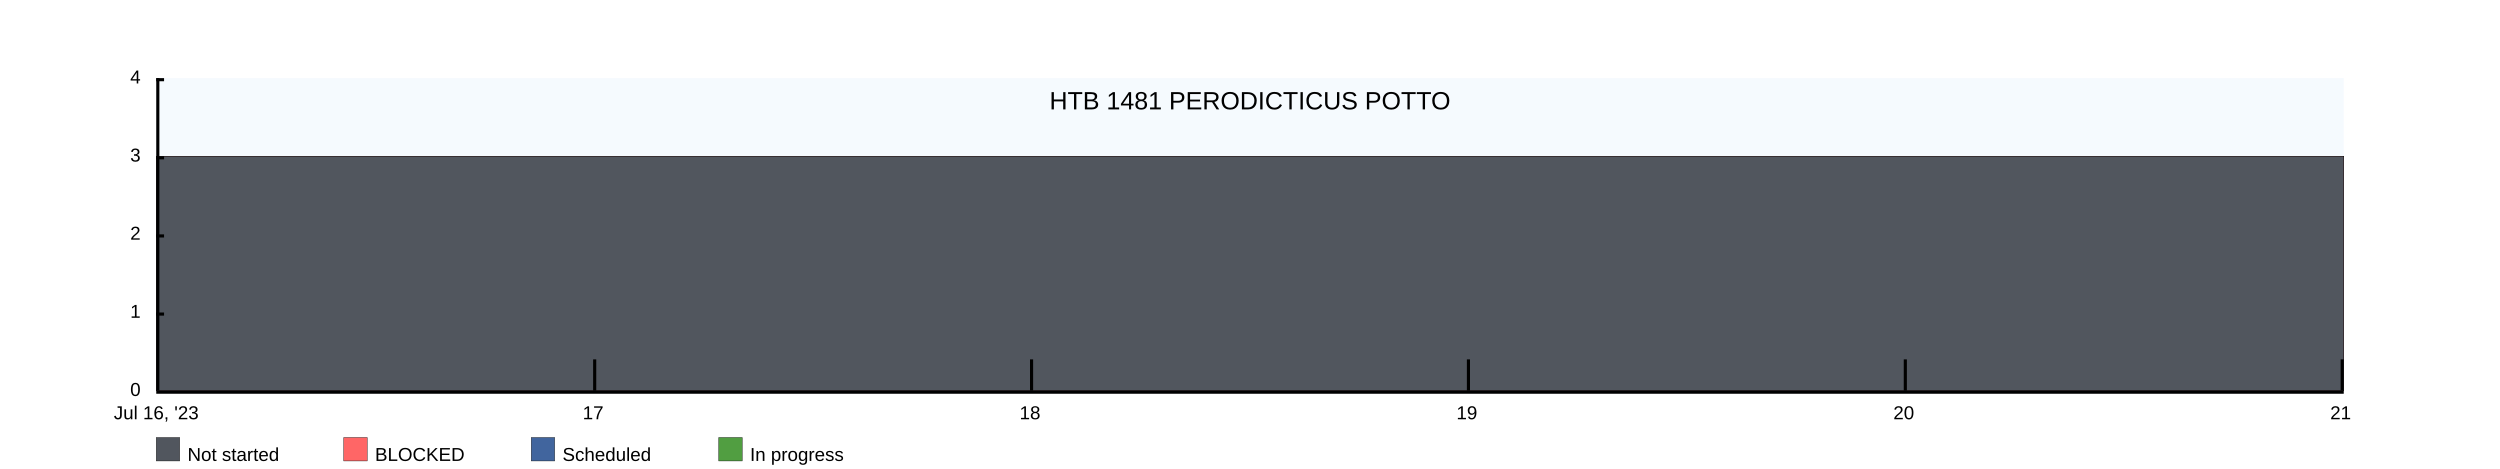
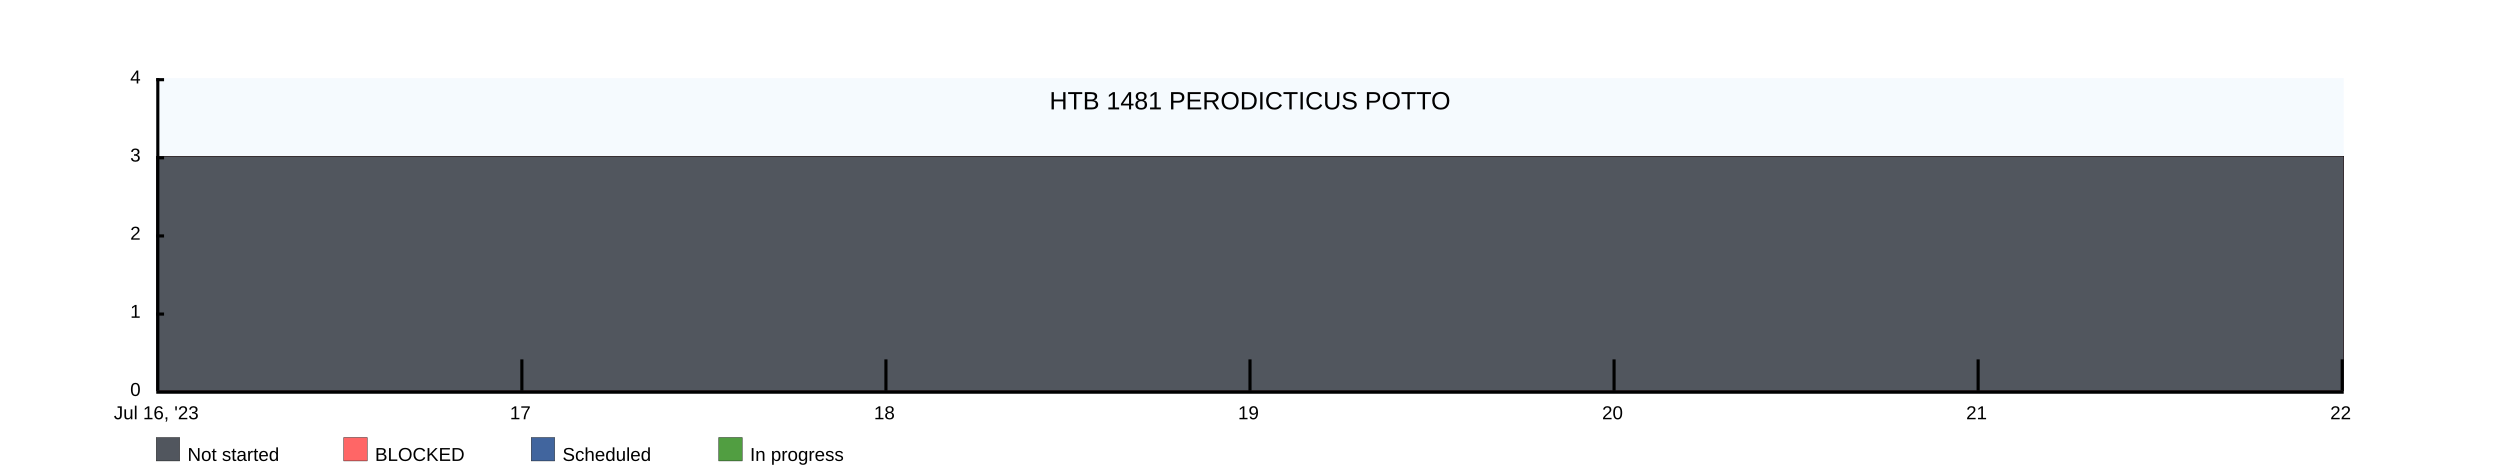
<svg xmlns="http://www.w3.org/2000/svg" width="1600" height="300">
  <rect x="100" y="50" width="1400" height="200" fill="rgba(221, 239, 250, .3)" />
  <clipPath id="theGraph">
    <rect x="100" y="50" width="1400" height="200" fill="black" />
  </clipPath>
  <rect x="100" y="280" width="15" height="15" fill="#51565E" stroke="black" stroke-width="0.25" />
  <text x="120" y="295" font-family="Arial" font-size="12" fill="black">Not started</text>
  <rect x="220" y="280" width="15" height="15" fill="#FF6666" stroke="black" stroke-width="0.25" />
  <text x="240" y="295" font-family="Arial" font-size="12" fill="black">BLOCKED</text>
  <rect x="340" y="280" width="15" height="15" fill="#41659E" stroke="black" stroke-width="0.25" />
  <text x="360" y="295" font-family="Arial" font-size="12" fill="black">Scheduled</text>
  <rect x="460" y="280" width="15" height="15" fill="#519E41" stroke="black" stroke-width="0.25" />
  <text x="480" y="295" font-family="Arial" font-size="12" fill="black">In progress</text>
-   <path d="M 100 100 M 100 100 C 100 100 380 100 380 100 C 380 100 660 100 660 100 C 660 100 940 100 940 100 C 940 100 1220 100 1220 100 C 1220 100 1500 100 1500 100 C 1500 100 1500 250 1500 250 C 1500 250 100 250 100 250 Z" fill="#519E41" stroke="black" stroke-width="0.25" />
-   <path d="M 100 100 M 100 100 C 100 100 380 100 380 100 C 380 100 660 100 660 100 C 660 100 940 100 940 100 C 940 100 1220 100 1220 100 C 1220 100 1500 100 1500 100 C 1500 100 1500 250 1500 250 C 1500 250 100 250 100 250 Z" fill="#41659E" stroke="black" stroke-width="0.25" />
-   <path d="M 100 100 M 100 100 C 100 100 380 100 380 100 C 380 100 660 100 660 100 C 660 100 940 100 940 100 C 940 100 1220 100 1220 100 C 1220 100 1500 100 1500 100 C 1500 100 1500 250 1500 250 C 1500 250 100 250 100 250 Z" fill="#FF6666" stroke="black" stroke-width="0.25" />
-   <path d="M 100 100 M 100 100 C 100 100 380 100 380 100 C 380 100 660 100 660 100 C 660 100 940 100 940 100 C 940 100 1220 100 1220 100 C 1220 100 1500 100 1500 100 C 1500 100 1500 250 1500 250 C 1500 250 100 250 100 250 Z" fill="#51565E" stroke="black" stroke-width="0.25" />
+   <path d="M 100 100 M 100 100 C 100 100 333.333 100 333.333 100 C 333.333 100 566.667 100 566.667 100 C 566.667 100 800 100 800 100 C 800 100 1033.333 100 1033.333 100 C 1033.333 100 1266.667 100 1266.667 100 C 1266.667 100 1500 100 1500 100 C 1500 100 1500 250 1500 250 C 1500 250 100 250 100 250 Z" fill="#519E41" stroke="black" stroke-width="0.25" />
+   <path d="M 100 100 M 100 100 C 100 100 333.333 100 333.333 100 C 333.333 100 566.667 100 566.667 100 C 566.667 100 800 100 800 100 C 800 100 1033.333 100 1033.333 100 C 1033.333 100 1266.667 100 1266.667 100 C 1266.667 100 1500 100 1500 100 C 1500 100 1500 250 1500 250 C 1500 250 100 250 100 250 Z" fill="#41659E" stroke="black" stroke-width="0.25" />
+   <path d="M 100 100 M 100 100 C 100 100 333.333 100 333.333 100 C 333.333 100 566.667 100 566.667 100 C 566.667 100 800 100 800 100 C 800 100 1033.333 100 1033.333 100 C 1033.333 100 1266.667 100 1266.667 100 C 1266.667 100 1500 100 1500 100 C 1500 100 1500 250 1500 250 C 1500 250 100 250 100 250 Z" fill="#FF6666" stroke="black" stroke-width="0.25" />
+   <path d="M 100 100 M 100 100 C 100 100 333.333 100 333.333 100 C 333.333 100 566.667 100 566.667 100 C 566.667 100 800 100 800 100 C 800 100 1033.333 100 1033.333 100 C 1033.333 100 1266.667 100 1266.667 100 C 1266.667 100 1500 100 1500 100 C 1500 100 1500 250 1500 250 C 1500 250 100 250 100 250 Z" fill="#51565E" stroke="black" stroke-width="0.25" />
  <text x="800" y="70" font-family="Arial" font-size="16" fill="black" text-anchor="middle" alignment-baseline="middle">HTB 1481 PERODICTICUS POTTO</text>
  <rect x="100" y="250" width="1400" height="2" fill="black" />
  <rect x="100" y="50" width="5" height="2" fill="black" />
  <rect x="100" y="100" width="5" height="2" fill="black" />
  <rect x="100" y="150" width="5" height="2" fill="black" />
  <rect x="100" y="200" width="5" height="2" fill="black" />
  <text x="90" y="50" font-family="Arial" font-size="12" fill="black" text-anchor="end" dominant-baseline="middle">4</text>
  <text x="90" y="100" font-family="Arial" font-size="12" fill="black" text-anchor="end" dominant-baseline="middle">3</text>
  <text x="90" y="150" font-family="Arial" font-size="12" fill="black" text-anchor="end" dominant-baseline="middle">2</text>
  <text x="90" y="200" font-family="Arial" font-size="12" fill="black" text-anchor="end" dominant-baseline="middle">1</text>
  <text x="90" y="250" font-family="Arial" font-size="12" fill="black" text-anchor="end" dominant-baseline="middle">0</text>
  <text x="100" y="260" font-family="Arial" fill="black" text-anchor="middle" dominant-baseline="hanging">Jul 16, '23</text>
-   <text x="379.6" y="260" font-family="Arial" fill="black" text-anchor="middle" dominant-baseline="hanging">17</text>
-   <text x="659.2" y="260" font-family="Arial" fill="black" text-anchor="middle" dominant-baseline="hanging">18</text>
-   <text x="938.8" y="260" font-family="Arial" fill="black" text-anchor="middle" dominant-baseline="hanging">19</text>
-   <text x="1218.4" y="260" font-family="Arial" fill="black" text-anchor="middle" dominant-baseline="hanging">20</text>
-   <text x="1498" y="260" font-family="Arial" fill="black" text-anchor="middle" dominant-baseline="hanging">21</text>
+   <text x="333" y="260" font-family="Arial" fill="black" text-anchor="middle" dominant-baseline="hanging">17</text>
+   <text x="566" y="260" font-family="Arial" fill="black" text-anchor="middle" dominant-baseline="hanging">18</text>
+   <text x="799" y="260" font-family="Arial" fill="black" text-anchor="middle" dominant-baseline="hanging">19</text>
+   <text x="1032" y="260" font-family="Arial" fill="black" text-anchor="middle" dominant-baseline="hanging">20</text>
+   <text x="1265" y="260" font-family="Arial" fill="black" text-anchor="middle" dominant-baseline="hanging">21</text>
+   <text x="1498" y="260" font-family="Arial" fill="black" text-anchor="middle" dominant-baseline="hanging">22</text>
  <rect x="100" y="50" width="2" height="200" fill="black" />
-   <rect x="379.6" y="230" width="2" height="20" fill="black" />
-   <rect x="659.2" y="230" width="2" height="20" fill="black" />
-   <rect x="938.8" y="230" width="2" height="20" fill="black" />
-   <rect x="1218.4" y="230" width="2" height="20" fill="black" />
+   <rect x="333" y="230" width="2" height="20" fill="black" />
+   <rect x="566" y="230" width="2" height="20" fill="black" />
+   <rect x="799" y="230" width="2" height="20" fill="black" />
+   <rect x="1032" y="230" width="2" height="20" fill="black" />
+   <rect x="1265" y="230" width="2" height="20" fill="black" />
  <rect x="1498" y="230" width="2" height="20" fill="black" />
</svg>
